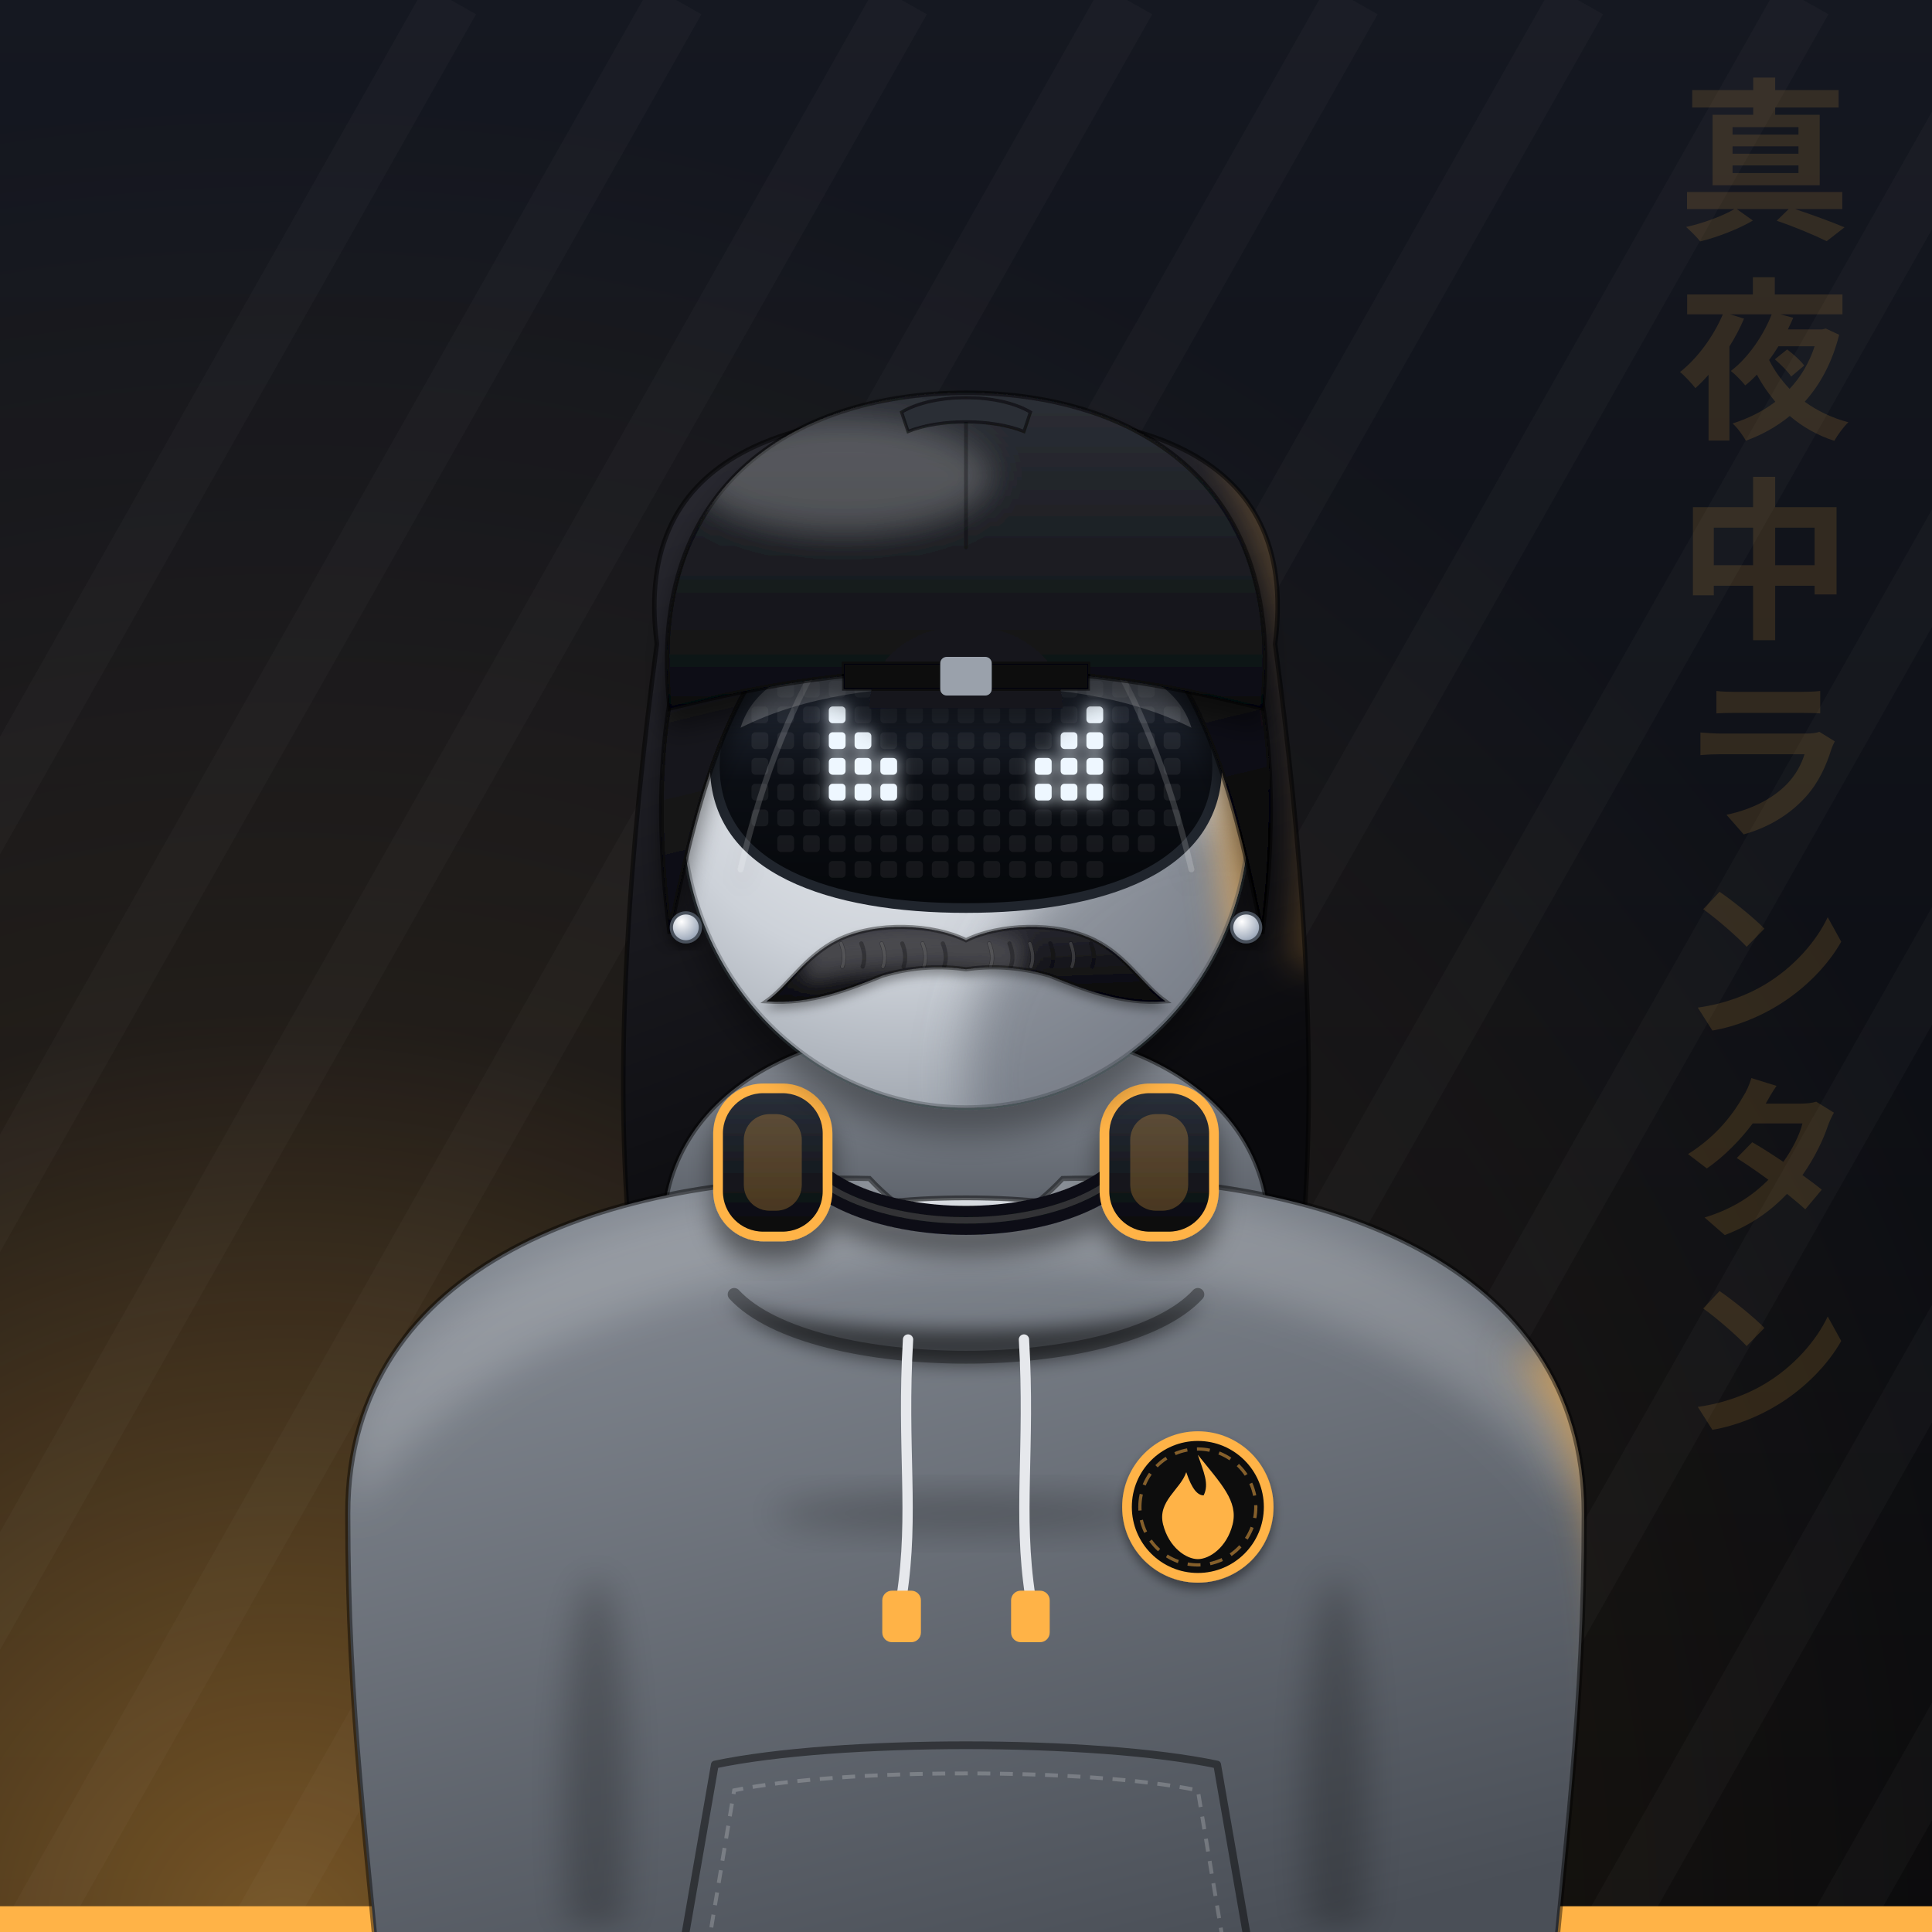
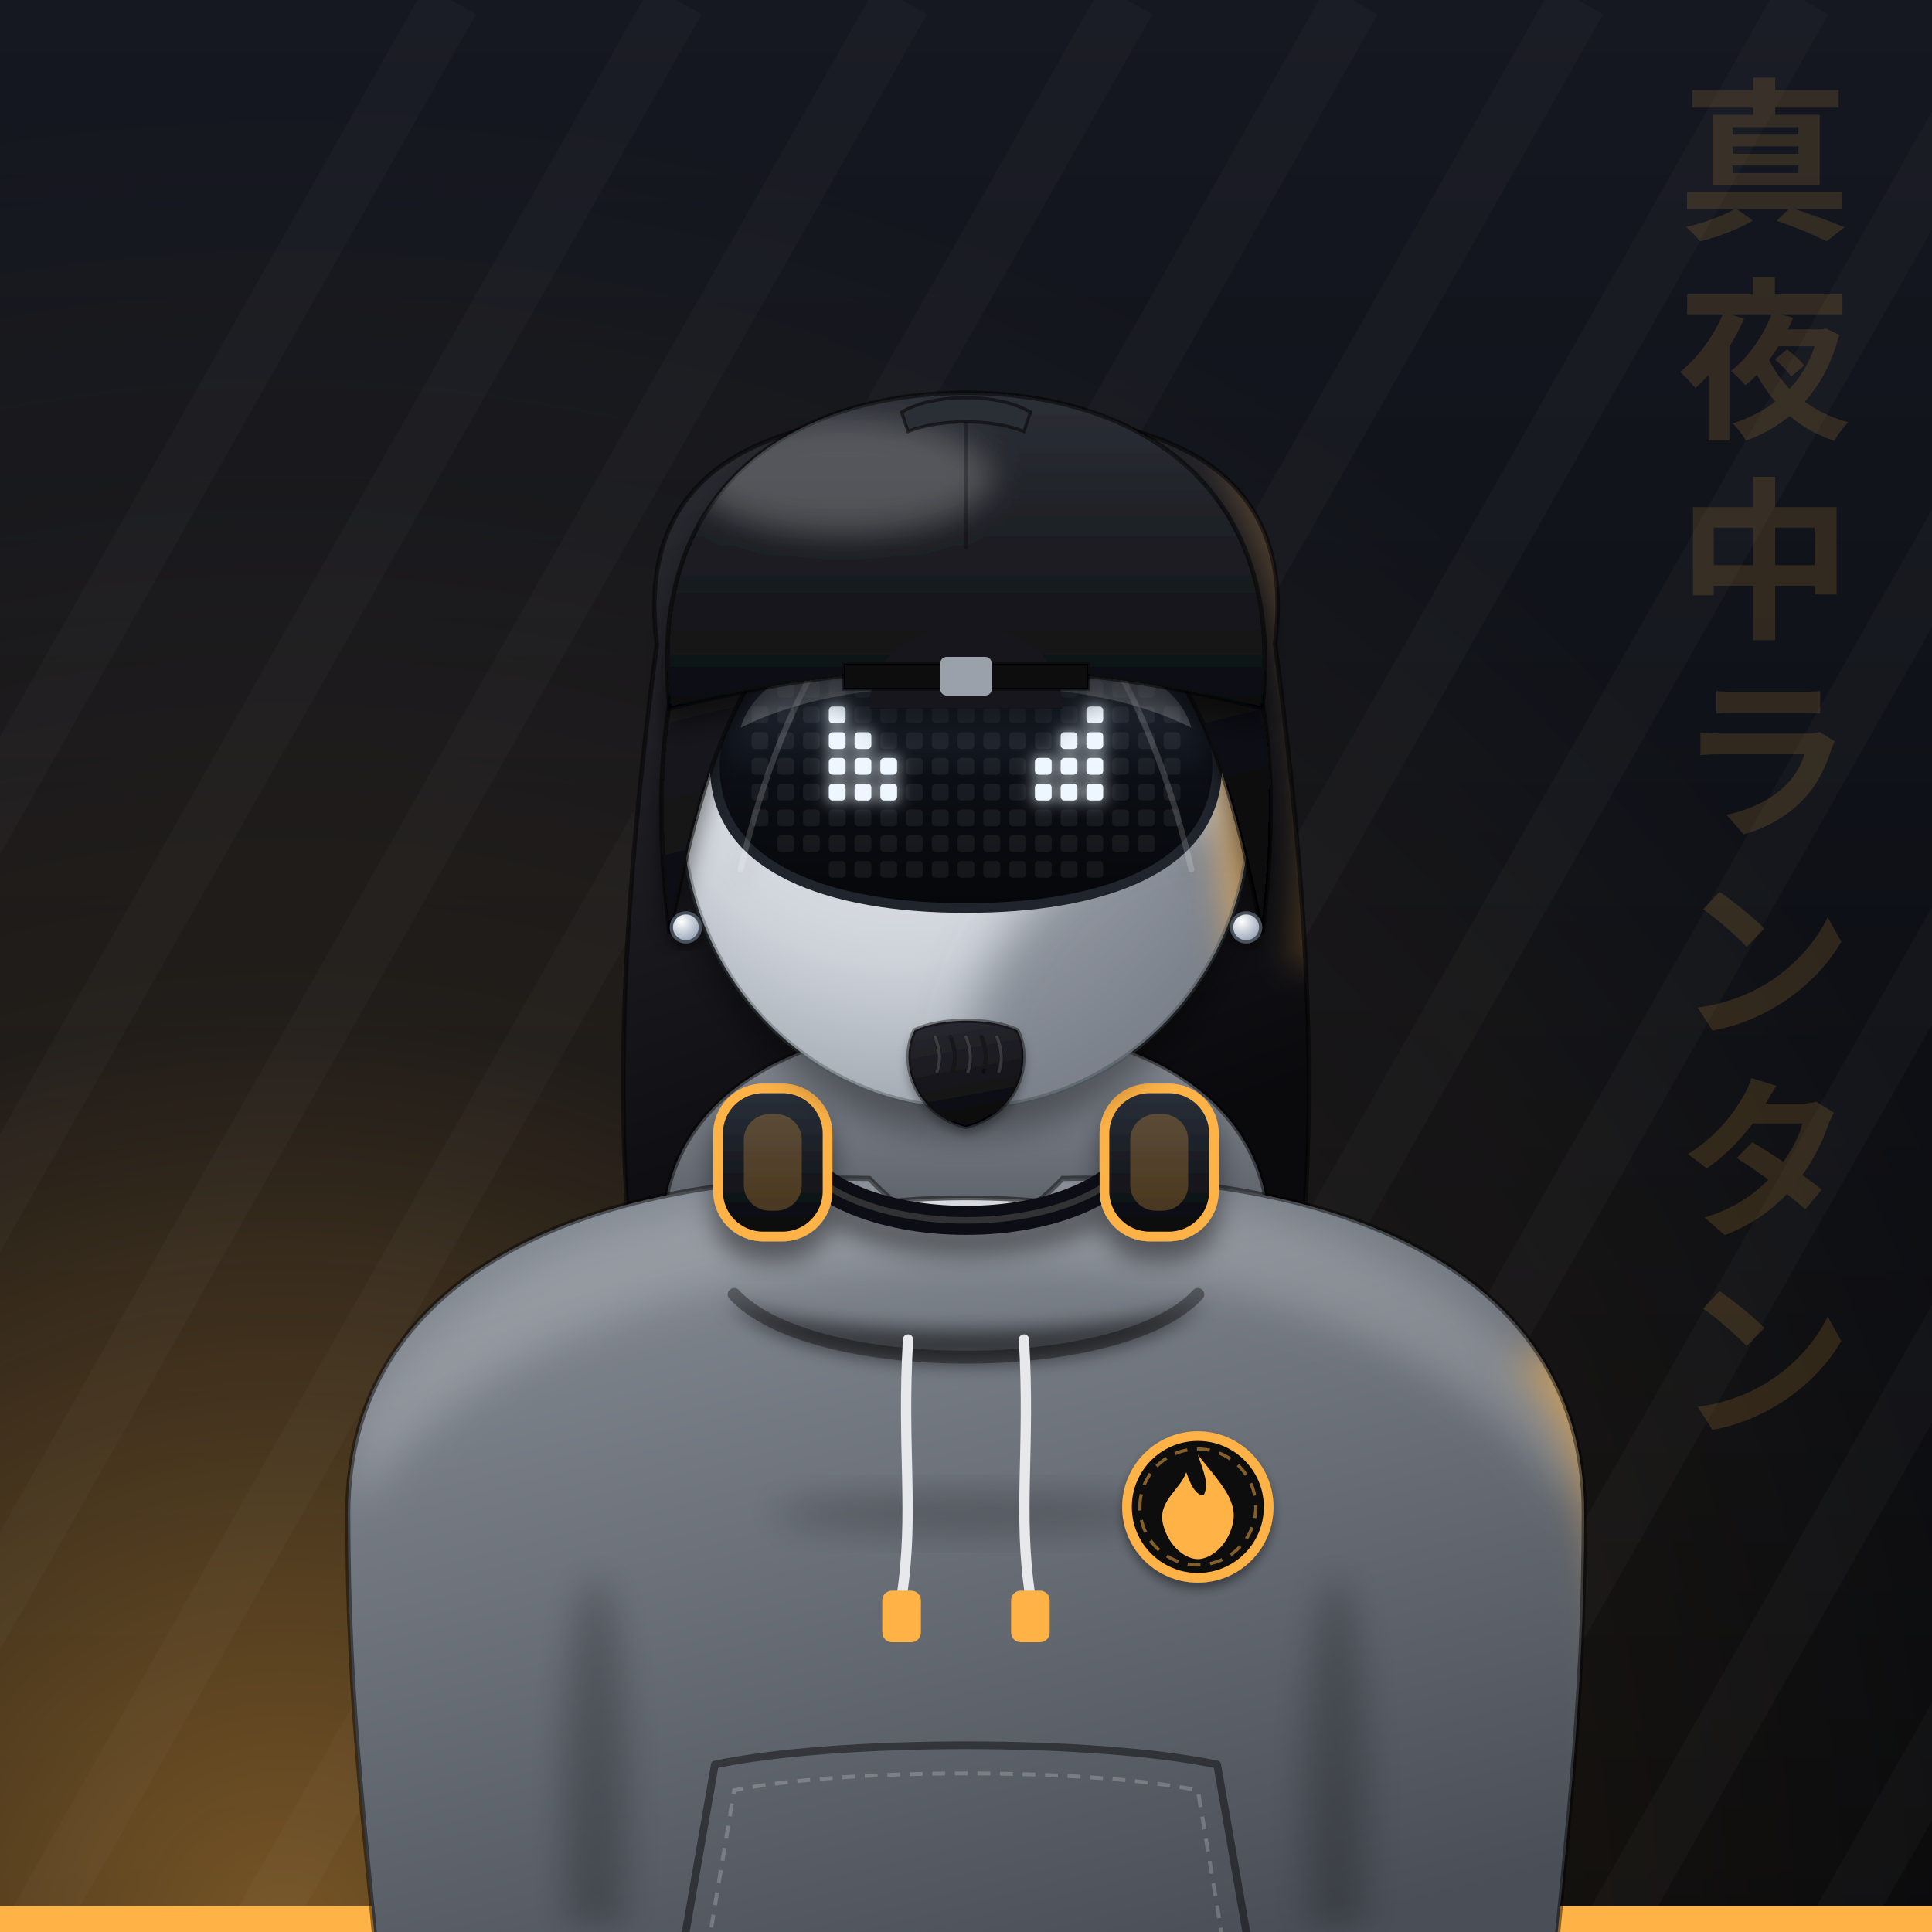
<svg xmlns="http://www.w3.org/2000/svg" viewBox="0 0 600 600" width="600" height="600">
  <defs>
    <linearGradient id="lg00001" x1="0" y1="0" x2="0" y2="1">
      <stop offset="0" stop-color="#151821" stop-opacity="1" />
      <stop offset="1" stop-color="#07080b" stop-opacity="1" />
    </linearGradient>
    <radialGradient id="rg00002" cx="0.15" cy="1" r="0.95">
      <stop offset="0" stop-color="#ffb347" stop-opacity="0.45" />
      <stop offset="0.5" stop-color="#ffb347" stop-opacity="0.08" />
      <stop offset="1" stop-color="#ffb347" stop-opacity="0" />
    </radialGradient>
    <linearGradient id="lg00003" x1="0" y1="0" x2="0.3" y2="1">
      <stop offset="0" stop-color="#2b2b33" stop-opacity="1" />
      <stop offset="1" stop-color="#0a0a0d" stop-opacity="1" />
    </linearGradient>
    <filter id="b8" x="-50%" y="-50%" width="200%" height="200%">
      <feGaussianBlur stdDeviation="4.8" />
    </filter>
    <clipPath id="cp00005">
      <path d="M204,170 C196,108 250,98 300,98 C350,98 404,108 396,170 C404,230 410,300 404,360 L196,360 C190,300 196,230 204,170 Z" />
    </clipPath>
    <linearGradient id="lg00006" x1="0" y1="0" x2="0.3" y2="1">
      <stop offset="0" stop-color="#2b2b33" stop-opacity="1" />
      <stop offset="1" stop-color="#0a0a0d" stop-opacity="1" />
    </linearGradient>
    <filter id="b5" x="-50%" y="-50%" width="200%" height="200%">
      <feGaussianBlur stdDeviation="3.0" />
    </filter>
    <clipPath id="cp00009">
      <path d="M208,260 C194,150 238,106 300,106 C362,106 406,150 392,260 C384,220 376,190 356,166 C338,150 318,140 300,124 C282,140 262,150 244,166 C224,190 216,220 208,260 Z" />
    </clipPath>
    <filter id="ds00011" x="-30%" y="-30%" width="160%" height="160%">
      <feDropShadow dx="0" dy="5" stdDeviation="3.5" flood-opacity="0.45" />
    </filter>
    <clipPath id="cp00012">
      <path d="M278,296 L322,296 L326,384 L274,384 Z" />
    </clipPath>
    <radialGradient id="rg00013" cx="0.38" cy="0.3" r="0.85">
      <stop offset="0" stop-color="#f6f7f9" stop-opacity="1" />
      <stop offset="0.55" stop-color="#cdd2d9" stop-opacity="1" />
      <stop offset="1" stop-color="#8a919b" stop-opacity="1" />
    </radialGradient>
    <filter id="b6" x="-50%" y="-50%" width="200%" height="200%">
      <feGaussianBlur stdDeviation="3.6" />
    </filter>
    <filter id="b4" x="-50%" y="-50%" width="200%" height="200%">
      <feGaussianBlur stdDeviation="2.4" />
    </filter>
    <filter id="b2" x="-50%" y="-50%" width="200%" height="200%">
      <feGaussianBlur stdDeviation="1.2" />
    </filter>
    <clipPath id="cp00019">
      <path d="M118,480 C118,402 205,372 300,372 C395,372 482,402 482,480 C482,542 476,582 470,640 L130,640 C124,582 118,542 118,480 Z" />
    </clipPath>
    <radialGradient id="rg00020" cx="0.38" cy="0.3" r="0.85">
      <stop offset="0" stop-color="#f6f7f9" stop-opacity="1" />
      <stop offset="0.55" stop-color="#cdd2d9" stop-opacity="1" />
      <stop offset="1" stop-color="#8a919b" stop-opacity="1" />
    </radialGradient>
    <filter id="b26.0" x="-50%" y="-50%" width="200%" height="200%">
      <feGaussianBlur stdDeviation="15.6" />
    </filter>
    <filter id="b20.22222222222222" x="-50%" y="-50%" width="200%" height="200%">
      <feGaussianBlur stdDeviation="12.133" />
    </filter>
    <filter id="b18.2" x="-50%" y="-50%" width="200%" height="200%">
      <feGaussianBlur stdDeviation="10.92" />
    </filter>
    <linearGradient id="lg00025" x1="0" y1="0" x2="0" y2="1">
      <stop offset="0" stop-color="#8a9099" stop-opacity="1" />
      <stop offset="1" stop-color="#4a4f57" stop-opacity="1" />
    </linearGradient>
    <clipPath id="cp00027">
      <path d="M108,470 C108,392 190,364 270,366 Q300,398 330,366 C410,364 492,392 492,470 C492,532 486,572 480,640 L120,640 C114,572 108,532 108,470 Z" />
    </clipPath>
    <linearGradient id="lg00028" x1="0" y1="0" x2="0.35" y2="1">
      <stop offset="0" stop-color="#8a9099" stop-opacity="1" />
      <stop offset="1" stop-color="#4a4f57" stop-opacity="1" />
    </linearGradient>
    <filter id="b10" x="-50%" y="-50%" width="200%" height="200%">
      <feGaussianBlur stdDeviation="6.0" />
    </filter>
    <filter id="b9" x="-50%" y="-50%" width="200%" height="200%">
      <feGaussianBlur stdDeviation="5.4" />
    </filter>
    <filter id="ds00036" x="-30%" y="-30%" width="160%" height="160%">
      <feDropShadow dx="0" dy="2" stdDeviation="1.5" flood-opacity="0.4" />
    </filter>
    <linearGradient id="lg00037" x1="0" y1="0" x2="0" y2="1">
      <stop offset="0" stop-color="#2b313b" stop-opacity="1" />
      <stop offset="1" stop-color="#07080b" stop-opacity="1" />
    </linearGradient>
    <linearGradient id="lg00038" x1="0" y1="0" x2="0" y2="1">
      <stop offset="0" stop-color="#2b313b" stop-opacity="1" />
      <stop offset="1" stop-color="#07080b" stop-opacity="1" />
    </linearGradient>
    <filter id="ds00040" x="-30%" y="-30%" width="160%" height="160%">
      <feDropShadow dx="0" dy="6" stdDeviation="4.0" flood-opacity="0.45" />
    </filter>
    <clipPath id="cp00041">
      <path d="M300,122 C348.6,122 388,166.8 388,222 C388,272.8 348.6,314 300,314 C251.4,314 212,272.8 212,222 C212,166.8 251.4,122 300,122 Z" />
    </clipPath>
    <radialGradient id="rg00042" cx="0.38" cy="0.3" r="0.85">
      <stop offset="0" stop-color="#f6f7f9" stop-opacity="1" />
      <stop offset="0.55" stop-color="#cdd2d9" stop-opacity="1" />
      <stop offset="1" stop-color="#8a919b" stop-opacity="1" />
    </radialGradient>
    <filter id="b12.571428571428571" x="-50%" y="-50%" width="200%" height="200%">
      <feGaussianBlur stdDeviation="7.543" />
    </filter>
    <filter id="b9.777777777777779" x="-50%" y="-50%" width="200%" height="200%">
      <feGaussianBlur stdDeviation="5.867" />
    </filter>
    <filter id="b8.8" x="-50%" y="-50%" width="200%" height="200%">
      <feGaussianBlur stdDeviation="5.28" />
    </filter>
    <filter id="ds00048" x="-30%" y="-30%" width="160%" height="160%">
      <feDropShadow dx="0" dy="8" stdDeviation="5.0" flood-opacity="0.35" />
    </filter>
    <linearGradient id="lg00049" x1="0" y1="0" x2="0.2" y2="1">
      <stop offset="0" stop-color="#2b2b33" stop-opacity="1" />
      <stop offset="1" stop-color="#0a0a0d" stop-opacity="1" />
    </linearGradient>
    <clipPath id="cp00052">
-       <path d="M300,262 C290,257 272,256 260,262 C250,267 245,276 238,281 C252,282 264,277 274,273 C284,270 293,270 300,271 C307,270 316,270 326,273 C336,277 348,282 362,281 C355,276 350,267 340,262 C328,256 310,257 300,262 Z" />
+       <path d="M284,290 C292,286 308,286 316,290 C321,300 316,316 300,320 C284,316 279,300 284,290 Z" />
    </clipPath>
    <filter id="ds00054" x="-30%" y="-30%" width="160%" height="160%">
      <feDropShadow dx="0" dy="2" stdDeviation="1.5" flood-opacity="0.35" />
    </filter>
    <linearGradient id="lg00055" x1="0" y1="0" x2="0" y2="1">
      <stop offset="0" stop-color="#30394a" stop-opacity="1" />
      <stop offset="0.55" stop-color="#0b0e14" stop-opacity="1" />
      <stop offset="1" stop-color="#05070a" stop-opacity="1" />
    </linearGradient>
    <filter id="fxglowled00056f" x="-20%" y="-20%" width="140%" height="140%">
      <feGaussianBlur stdDeviation="2.5" result="b" />
      <feMerge>
        <feMergeNode in="b" />
        <feMergeNode in="SourceGraphic" />
      </feMerge>
    </filter>
    <clipPath id="cp00057">
      <path d="M222,208 C222,176 258,164 300,164 C342,164 378,176 378,208 C378,240 342,252 300,252 C258,252 222,240 222,208 Z" />
    </clipPath>
    <radialGradient id="rg00058" cx="0.35" cy="0.3" r="0.7">
      <stop offset="0" stop-color="#ffffff" stop-opacity="1" />
      <stop offset="1" stop-color="#9aa6b8" stop-opacity="1" />
    </radialGradient>
    <radialGradient id="rg00059" cx="0.35" cy="0.3" r="0.7">
      <stop offset="0" stop-color="#ffffff" stop-opacity="1" />
      <stop offset="1" stop-color="#9aa6b8" stop-opacity="1" />
    </radialGradient>
    <filter id="ds00061" x="-30%" y="-30%" width="160%" height="160%">
      <feDropShadow dx="0" dy="2" stdDeviation="1.5" flood-opacity="0.4" />
    </filter>
    <linearGradient id="lg00062" x1="0" y1="0" x2="0" y2="1">
      <stop offset="0" stop-color="#2c2f36" stop-opacity="1" />
      <stop offset="1" stop-color="#0c0d10" stop-opacity="1" />
    </linearGradient>
    <clipPath id="cp00063">
      <path d="M208,190 C200,118 250,92 300,92 C350,92 400,118 392,190 C360,182 334,178 300,178 C266,178 240,182 208,190 Z" />
    </clipPath>
    <filter id="ds00066" x="-30%" y="-30%" width="160%" height="160%">
      <feDropShadow dx="0" dy="6" stdDeviation="4.0" flood-opacity="0.45" />
    </filter>
  </defs>
  <g id="Hintergrund">
    <rect width="600" height="600" fill="url(#lg00001)" />
    <rect width="600" height="600" fill="url(#rg00002)" />
    <path d="M-200,600 L140,0" stroke="#ffffff" stroke-opacity=".025" stroke-width="18" />
    <path d="M-130,600 L210,0" stroke="#ffffff" stroke-opacity=".025" stroke-width="18" />
    <path d="M-60,600 L280,0" stroke="#ffffff" stroke-opacity=".025" stroke-width="18" />
    <path d="M10,600 L350,0" stroke="#ffffff" stroke-opacity=".025" stroke-width="18" />
    <path d="M80,600 L420,0" stroke="#ffffff" stroke-opacity=".025" stroke-width="18" />
    <path d="M150,600 L490,0" stroke="#ffffff" stroke-opacity=".025" stroke-width="18" />
    <path d="M220,600 L560,0" stroke="#ffffff" stroke-opacity=".025" stroke-width="18" />
    <path d="M290,600 L630,0" stroke="#ffffff" stroke-opacity=".025" stroke-width="18" />
    <path d="M360,600 L700,0" stroke="#ffffff" stroke-opacity=".025" stroke-width="18" />
    <path d="M430,600 L770,0" stroke="#ffffff" stroke-opacity=".025" stroke-width="18" />
    <path d="M500,600 L840,0" stroke="#ffffff" stroke-opacity=".025" stroke-width="18" />
    <path d="M570,600 L910,0" stroke="#ffffff" stroke-opacity=".025" stroke-width="18" />
    <path d="M640,600 L980,0" stroke="#ffffff" stroke-opacity=".025" stroke-width="18" />
    <path d="M710,600 L1050,0" stroke="#ffffff" stroke-opacity=".025" stroke-width="18" />
    <text x="548" y="70" text-anchor="middle" font-size="54" font-weight="700" font-family="Yu Gothic, Meiryo, Noto Sans JP, sans-serif" fill="#ffb347" fill-opacity=".14">真</text>
    <text x="548" y="132" text-anchor="middle" font-size="54" font-weight="700" font-family="Yu Gothic, Meiryo, Noto Sans JP, sans-serif" fill="#ffb347" fill-opacity=".14">夜</text>
    <text x="548" y="194" text-anchor="middle" font-size="54" font-weight="700" font-family="Yu Gothic, Meiryo, Noto Sans JP, sans-serif" fill="#ffb347" fill-opacity=".14">中</text>
    <text x="548" y="256" text-anchor="middle" font-size="54" font-weight="700" font-family="Yu Gothic, Meiryo, Noto Sans JP, sans-serif" fill="#ffb347" fill-opacity=".14">ラ</text>
    <text x="548" y="318" text-anchor="middle" font-size="54" font-weight="700" font-family="Yu Gothic, Meiryo, Noto Sans JP, sans-serif" fill="#ffb347" fill-opacity=".14">ン</text>
    <text x="548" y="380" text-anchor="middle" font-size="54" font-weight="700" font-family="Yu Gothic, Meiryo, Noto Sans JP, sans-serif" fill="#ffb347" fill-opacity=".14">タ</text>
    <text x="548" y="442" text-anchor="middle" font-size="54" font-weight="700" font-family="Yu Gothic, Meiryo, Noto Sans JP, sans-serif" fill="#ffb347" fill-opacity=".14">ン</text>
    <rect y="592" width="600" height="8" fill="#ffb347" />
  </g>
  <g id="Haare_hinten" transform="translate(0,30)">
    <path d="M204,170 C196,108 250,98 300,98 C350,98 404,108 396,170 C404,230 410,300 404,360 L196,360 C190,300 196,230 204,170 Z" fill="url(#lg00003)" />
    <g clip-path="url(#cp00005)">
      <path id="fxblur00004" d="M376,110 C404,160 408,220 400,270 L430,270 L430,100 Z" fill="#ffb347" opacity="0.22" filter="url(#b8)" />
    </g>
    <path d="M204,170 C196,108 250,98 300,98 C350,98 404,108 396,170 C404,230 410,300 404,360 L196,360 C190,300 196,230 204,170 Z" fill="none" stroke="#000" stroke-opacity="0.5" stroke-width="1.4" />
  </g>
  <g id="Koerper">
    <path d="M278,296 L322,296 L326,384 L274,384 Z" fill="url(#rg00013)" />
    <g clip-path="url(#cp00012)">
      <path id="fxblur00014" d="M323.4,342.6 C336.3,342.6 346.8,359.2 346.8,379.6 C346.8,400 336.3,416.6 323.4,416.6 C310.5,416.6 300,400 300,379.6 C300,359.2 310.5,342.6 323.4,342.6 Z" fill="#5b626d" opacity="0.55" filter="url(#b6)" />
      <path id="fxblur00015" d="M291.7,307.4 C297.4,307.4 302.1,312.6 302.1,318.9 C302.1,325.2 297.4,330.3 291.7,330.3 C285.9,330.3 281.3,325.2 281.3,318.9 C281.3,312.6 285.9,307.4 291.7,307.4 Z" fill="#ffffff" opacity="0.9" filter="url(#b4)" />
      <path id="fxblur00016" d="M289.6,310.1 C291.3,310.1 292.7,311.7 292.7,313.6 C292.7,315.5 291.3,317.1 289.6,317.1 C287.9,317.1 286.5,315.5 286.5,313.6 C286.5,311.7 287.9,310.1 289.6,310.1 Z" fill="#ffffff" opacity="1" filter="url(#b2)" />
      <path id="fxblur00017" d="M330.2,291.6 C334.2,291.6 337.4,311.3 337.4,335.6 C337.4,359.9 334.2,379.6 330.2,379.6 C326.1,379.6 322.9,359.9 322.9,335.6 C322.9,311.3 326.1,291.6 330.2,291.6 Z" fill="#ffb347" opacity="0.55" filter="url(#b4)" />
    </g>
    <path d="M278,296 L322,296 L326,384 L274,384 Z" fill="none" stroke="#3a3f47" stroke-opacity=".35" stroke-width="1.5" />
    <path id="fxblur00018" d="M300,332 C319.9,332 336,338.3 336,346 C336,353.7 319.9,360 300,360 C280.1,360 264,353.7 264,346 C264,338.3 280.1,332 300,332 Z" fill="#3a3f47" opacity="0.6" filter="url(#b6)" />
    <path d="M118,480 C118,402 205,372 300,372 C395,372 482,402 482,480 C482,542 476,582 470,640 L130,640 C124,582 118,542 118,480 Z" fill="url(#rg00020)" />
    <g clip-path="url(#cp00019)">
      <path id="fxblur00021" d="M463.8,514 C554.3,514 627.6,564.4 627.6,626.6 C627.6,688.8 554.3,739.2 463.8,739.2 C373.3,739.2 300,688.8 300,626.6 C300,564.4 373.3,514 463.8,514 Z" fill="#5b626d" opacity="0.55" filter="url(#b26.0)" />
      <path id="fxblur00022" d="M241.8,406.8 C282,406.8 314.6,422.4 314.6,441.7 C314.6,460.9 282,476.5 241.8,476.5 C201.6,476.5 169,460.9 169,441.7 C169,422.4 201.6,406.8 241.8,406.8 Z" fill="#ffffff" opacity="0.9" filter="url(#b20.22222222222222)" />
      <path id="fxblur00023" d="M227.2,414.9 C239.3,414.9 249,419.7 249,425.6 C249,431.5 239.3,436.3 227.2,436.3 C215.1,436.3 205.4,431.5 205.4,425.6 C205.4,419.7 215.1,414.9 227.2,414.9 Z" fill="#ffffff" opacity="1" filter="url(#b2)" />
      <path id="fxblur00024" d="M511.1,358.6 C539.3,358.6 562.1,418.6 562.1,492.6 C562.1,566.6 539.3,626.6 511.1,626.6 C483,626.6 460.2,566.6 460.2,492.6 C460.2,418.6 483,358.6 511.1,358.6 Z" fill="#ffb347" opacity="0.55" filter="url(#b18.2)" />
    </g>
    <path d="M118,480 C118,402 205,372 300,372 C395,372 482,402 482,480 C482,542 476,582 470,640 L130,640 C124,582 118,542 118,480 Z" fill="none" stroke="#3a3f47" stroke-opacity=".35" stroke-width="1.5" />
  </g>
  <g id="Oberteil">
    <path d="M208,400 C196,350 236,318 300,318 C364,318 404,350 392,400 C370,380 338,372 300,372 C262,372 230,380 208,400 Z" fill="url(#lg00025)" stroke="#000" stroke-opacity=".45" stroke-width="1.5" />
    <path id="fxblur00026" d="M230,392 C250,376 350,376 370,392 C350,386 250,386 230,392 Z" fill="#000" opacity="0.5" filter="url(#b4)" />
    <path d="M108,470 C108,392 190,364 270,366 Q300,398 330,366 C410,364 492,392 492,470 C492,532 486,572 480,640 L120,640 C114,572 108,532 108,470 Z" fill="url(#lg00028)" />
    <g clip-path="url(#cp00027)">
      <path id="fxblur00029" d="M110,470 C150,410 230,392 300,392 C370,392 450,410 490,470 L490,440 C450,380 370,366 300,366 C230,366 150,380 110,440 Z" fill="#ffffff" opacity="0.175" filter="url(#b10)" />
      <path id="fxblur00030" d="M185,490 C190.5,490 195,521.3 195,560 C195,598.7 190.5,630 185,630 C179.5,630 175,598.7 175,560 C175,521.3 179.5,490 185,490 Z" fill="#000000" opacity="0.22" filter="url(#b9)" />
      <path id="fxblur00031" d="M415,490 C420.5,490 425,521.3 425,560 C425,598.7 420.5,630 415,630 C409.5,630 405,598.7 405,560 C405,521.3 409.5,490 415,490 Z" fill="#000000" opacity="0.22" filter="url(#b9)" />
      <path id="fxblur00032" d="M300,464 C333.1,464 360,466.7 360,470 C360,473.3 333.1,476 300,476 C266.9,476 240,473.3 240,470 C240,466.7 266.9,464 300,464 Z" fill="#000000" opacity="0.22" filter="url(#b9)" />
      <path id="fxblur00033" d="M470,420 C510,470 505,560 490,640 L520,640 L520,420 Z" fill="#ffb347" opacity="0.6" filter="url(#b10)" />
    </g>
    <path d="M108,470 C108,392 190,364 270,366 Q300,398 330,366 C410,364 492,392 492,470 C492,532 486,572 480,640 L120,640 C114,572 108,532 108,470 Z" fill="none" stroke="#000" stroke-opacity=".45" stroke-width="1.6" />
    <path id="fxblur00034" d="M226,404 C250,430 350,430 374,404 C350,416 250,416 226,404 Z" fill="#000" opacity="0.55" filter="url(#b5)" />
    <path d="M228,402 C252,428 348,428 372,402" fill="none" stroke="#000" stroke-opacity="0.35" stroke-width="4" stroke-linecap="round" stroke-linejoin="round" />
    <path d="M282,416 C280,450 284,470 280,496" fill="none" stroke="#e6e8ec" stroke-opacity="1" stroke-width="3.2" stroke-linecap="round" stroke-linejoin="round" />
    <path d="M318,416 C320,450 316,470 320,496" fill="none" stroke="#e6e8ec" stroke-opacity="1" stroke-width="3.2" stroke-linecap="round" stroke-linejoin="round" />
    <rect x="274" y="494" width="12" height="16" rx="3" fill="#ffb347" />
    <rect x="314" y="494" width="12" height="16" rx="3" fill="#ffb347" />
    <path d="M206,640 L222,548 C260,540 340,540 378,548 L394,640" fill="none" stroke="#000" stroke-opacity="0.45" stroke-width="2.4" stroke-linecap="round" stroke-linejoin="round" />
    <path d="M214,640 L228,556 C262,549 338,549 372,556 L386,640" fill="none" stroke="#fff" stroke-opacity="0.2" stroke-width="1.2" stroke-dasharray="4 3" />
  </g>
  <g id="Abzeichen">
    <g id="fxds00035" filter="url(#ds00036)">
      <circle cx="372" cy="468" r="22" fill="#0b0d11" stroke="#ffb347" stroke-width="3" />
      <path d="M0,-9 C4,-4 7,-1 6,3 C5,7 2,9 0,9 C-2,9 -5,7 -6,3 C-7,-1 -3,-3 -2,-6 C-1,-3 0,-2 1,-2 C2,-4 1,-6 0,-9 Z" transform="translate(372 468) scale(1.8)" fill="#ffb347" fill-rule="evenodd" />
      <path d="M354,468 a18,18 0 1 1 36,0 a18,18 0 1 1 -36,0" fill="none" stroke="#ffb347" stroke-opacity="0.5" stroke-width="1" stroke-dasharray="4 3" />
    </g>
  </g>
  <g id="Hals">
    <g id="fxds00039" filter="url(#ds00040)">
      <path d="M244,352 C254,388 346,388 356,352" fill="none" stroke="#0d0f13" stroke-opacity="1" stroke-width="9" stroke-linecap="round" stroke-linejoin="round" />
      <path d="M244,352 C254,388 346,388 356,352" fill="none" stroke="#ffffff" stroke-opacity="0.15" stroke-width="2" stroke-linecap="round" stroke-linejoin="round" />
      <rect x="223" y="338" width="34" height="46" rx="14" fill="url(#lg00037)" stroke="#ffb347" stroke-width="3" />
      <rect x="231" y="346" width="18" height="30" rx="8" fill="#ffb347" fill-opacity=".25" />
      <rect x="343" y="338" width="34" height="46" rx="14" fill="url(#lg00038)" stroke="#ffb347" stroke-width="3" />
      <rect x="351" y="346" width="18" height="30" rx="8" fill="#ffb347" fill-opacity=".25" />
    </g>
  </g>
  <g id="Kopf" transform="translate(0,30)">
    <g id="fxds00047" filter="url(#ds00048)">
      <path d="M300,122 C348.6,122 388,166.8 388,222 C388,272.8 348.6,314 300,314 C251.4,314 212,272.8 212,222 C212,166.8 251.4,122 300,122 Z" fill="url(#rg00042)" />
      <g clip-path="url(#cp00041)">
        <path id="fxblur00043" d="M379.2,223.8 C422.9,223.8 458.4,259.9 458.4,304.4 C458.4,348.9 422.9,385 379.2,385 C335.5,385 300,348.9 300,304.4 C300,259.9 335.5,223.8 379.2,223.8 Z" fill="#5b626d" opacity="0.55" filter="url(#b12.571428571428571)" />
        <path id="fxblur00044" d="M271.8,147 C291.3,147 307,158.1 307,171.9 C307,185.7 291.3,196.9 271.8,196.9 C252.4,196.9 236.6,185.7 236.6,171.9 C236.6,158.1 252.4,147 271.8,147 Z" fill="#ffffff" opacity="0.9" filter="url(#b9.777777777777779)" />
        <path id="fxblur00045" d="M264.8,152.7 C270.6,152.7 275.4,156.2 275.4,160.4 C275.4,164.6 270.6,168.1 264.8,168.1 C259,168.1 254.2,164.6 254.2,160.4 C254.2,156.2 259,152.7 264.8,152.7 Z" fill="#ffffff" opacity="1" filter="url(#b2)" />
        <path id="fxblur00046" d="M402.1,112.4 C415.7,112.4 426.7,155.4 426.7,208.4 C426.7,261.4 415.7,304.4 402.1,304.4 C388.5,304.4 377.4,261.4 377.4,208.4 C377.4,155.4 388.5,112.4 402.1,112.4 Z" fill="#ffb347" opacity="0.55" filter="url(#b8.8)" />
      </g>
      <path d="M300,122 C348.6,122 388,166.8 388,222 C388,272.8 348.6,314 300,314 C251.4,314 212,272.8 212,222 C212,166.8 251.4,122 300,122 Z" fill="none" stroke="#3a3f47" stroke-opacity=".35" stroke-width="1.5" />
    </g>
  </g>
  <g id="Bart" transform="translate(0,30)">
    <g id="fxds00053" filter="url(#ds00054)">
-       <path d="M300,262 C290,257 272,256 260,262 C250,267 245,276 238,281 C252,282 264,277 274,273 C284,270 293,270 300,271 C307,270 316,270 326,273 C336,277 348,282 362,281 C355,276 350,267 340,262 C328,256 310,257 300,262 Z" fill="url(#lg00049)" />
+       <path d="M284,290 C292,286 308,286 316,290 C321,300 316,316 300,320 C284,316 279,300 284,290 Z" fill="url(#lg00049)" />
      <g clip-path="url(#cp00052)">
        <path id="fxblur00050" d="M250,262 C270,256 300,256 318,262 L318,276 C300,270 270,270 250,276 Z" fill="#ffffff" opacity="0.18" filter="url(#b5)" />
        <path id="fxblur00051" d="M372,214 C398,246 394,290 360,320 L420,330 L420,200 Z" fill="#ffb347" opacity="0.28" filter="url(#b8)" />
-         <path d="M261.2,263 q1.6,4 0.4,7.2" fill="none" stroke="#000" stroke-opacity="0.28" stroke-width="1.3" stroke-linecap="round" stroke-linejoin="round" />
-         <path d="M267.5,263 q1.6,4 0.4,7.2" fill="none" stroke="#000" stroke-opacity="0.28" stroke-width="1.3" stroke-linecap="round" stroke-linejoin="round" />
-         <path d="M273.8,263 q1.6,4 0.4,7.2" fill="none" stroke="#000" stroke-opacity="0.28" stroke-width="1.3" stroke-linecap="round" stroke-linejoin="round" />
-         <path d="M280.2,263 q1.6,4 0.4,7.2" fill="none" stroke="#000" stroke-opacity="0.28" stroke-width="1.3" stroke-linecap="round" stroke-linejoin="round" />
-         <path d="M286.5,263 q1.6,4 0.4,7.2" fill="none" stroke="#000" stroke-opacity="0.28" stroke-width="1.3" stroke-linecap="round" stroke-linejoin="round" />
-         <path d="M292.8,263 q1.6,4 0.4,7.2" fill="none" stroke="#000" stroke-opacity="0.28" stroke-width="1.3" stroke-linecap="round" stroke-linejoin="round" />
-         <path d="M307.2,263 q1.6,4 0.4,7.2" fill="none" stroke="#000" stroke-opacity="0.28" stroke-width="1.3" stroke-linecap="round" stroke-linejoin="round" />
-         <path d="M313.5,263 q1.6,4 0.4,7.2" fill="none" stroke="#000" stroke-opacity="0.28" stroke-width="1.3" stroke-linecap="round" stroke-linejoin="round" />
-         <path d="M319.8,263 q1.6,4 0.4,7.2" fill="none" stroke="#000" stroke-opacity="0.28" stroke-width="1.3" stroke-linecap="round" stroke-linejoin="round" />
-         <path d="M326.2,263 q1.6,4 0.4,7.2" fill="none" stroke="#000" stroke-opacity="0.28" stroke-width="1.3" stroke-linecap="round" stroke-linejoin="round" />
-         <path d="M332.5,263 q1.6,4 0.4,7.2" fill="none" stroke="#000" stroke-opacity="0.28" stroke-width="1.3" stroke-linecap="round" stroke-linejoin="round" />
-         <path d="M338.8,263 q1.6,4 0.4,7.2" fill="none" stroke="#000" stroke-opacity="0.28" stroke-width="1.3" stroke-linecap="round" stroke-linejoin="round" />
-         <path d="M261.2,263 q1.6,4 0.4,7.2" fill="none" stroke="#ffffff" stroke-opacity="0.16" stroke-width="1" stroke-linecap="round" stroke-linejoin="round" />
-         <path d="M273.8,263 q1.6,4 0.4,7.2" fill="none" stroke="#ffffff" stroke-opacity="0.16" stroke-width="1" stroke-linecap="round" stroke-linejoin="round" />
-         <path d="M286.5,263 q1.6,4 0.4,7.2" fill="none" stroke="#ffffff" stroke-opacity="0.16" stroke-width="1" stroke-linecap="round" stroke-linejoin="round" />
-         <path d="M307.2,263 q1.6,4 0.4,7.2" fill="none" stroke="#ffffff" stroke-opacity="0.16" stroke-width="1" stroke-linecap="round" stroke-linejoin="round" />
-         <path d="M319.8,263 q1.6,4 0.4,7.2" fill="none" stroke="#ffffff" stroke-opacity="0.16" stroke-width="1" stroke-linecap="round" stroke-linejoin="round" />
-         <path d="M332.5,263 q1.6,4 0.4,7.2" fill="none" stroke="#ffffff" stroke-opacity="0.16" stroke-width="1" stroke-linecap="round" stroke-linejoin="round" />
+         <path d="M290.4,292 q2.4,6 0.6,10.8" fill="none" stroke="#000" stroke-opacity="0.28" stroke-width="1.3" stroke-linecap="round" stroke-linejoin="round" />
+         <path d="M295.2,292 q2.4,6 0.6,10.8" fill="none" stroke="#000" stroke-opacity="0.28" stroke-width="1.3" stroke-linecap="round" stroke-linejoin="round" />
+         <path d="M300,292 q2.4,6 0.6,10.8" fill="none" stroke="#000" stroke-opacity="0.28" stroke-width="1.3" stroke-linecap="round" stroke-linejoin="round" />
+         <path d="M304.8,292 q2.4,6 0.6,10.8" fill="none" stroke="#000" stroke-opacity="0.28" stroke-width="1.3" stroke-linecap="round" stroke-linejoin="round" />
+         <path d="M309.6,292 q2.4,6 0.6,10.8" fill="none" stroke="#000" stroke-opacity="0.28" stroke-width="1.3" stroke-linecap="round" stroke-linejoin="round" />
+         <path d="M290.4,292 q2.4,6 0.6,10.8" fill="none" stroke="#ffffff" stroke-opacity="0.16" stroke-width="1" stroke-linecap="round" stroke-linejoin="round" />
+         <path d="M300,292 q2.4,6 0.6,10.8" fill="none" stroke="#ffffff" stroke-opacity="0.16" stroke-width="1" stroke-linecap="round" stroke-linejoin="round" />
+         <path d="M309.6,292 q2.4,6 0.6,10.8" fill="none" stroke="#ffffff" stroke-opacity="0.16" stroke-width="1" stroke-linecap="round" stroke-linejoin="round" />
      </g>
-       <path d="M300,262 C290,257 272,256 260,262 C250,267 245,276 238,281 C252,282 264,277 274,273 C284,270 293,270 300,271 C307,270 316,270 326,273 C336,277 348,282 362,281 C355,276 350,267 340,262 C328,256 310,257 300,262 Z" fill="none" stroke="#000" stroke-opacity=".38" stroke-width="1.3" />
+       <path d="M284,290 C292,286 308,286 316,290 C321,300 316,316 300,320 C284,316 279,300 284,290 Z" fill="none" stroke="#000" stroke-opacity=".38" stroke-width="1.3" />
    </g>
  </g>
  <g id="Visier" transform="translate(0,30)">
    <path d="M222,208 C222,176 258,164 300,164 C342,164 378,176 378,208 C378,240 342,252 300,252 C258,252 222,240 222,208 Z" fill="url(#lg00055)" stroke="#20252d" stroke-width="3" />
    <g fill="#ffffff" fill-opacity=".06">
      <rect x="257.4" y="173.4" width="5.2" height="5.2" rx="1.2" />
      <rect x="265.4" y="173.4" width="5.2" height="5.2" rx="1.2" />
      <rect x="273.4" y="173.4" width="5.2" height="5.2" rx="1.2" />
      <rect x="281.4" y="173.4" width="5.2" height="5.2" rx="1.2" />
      <rect x="289.4" y="173.4" width="5.2" height="5.2" rx="1.2" />
      <rect x="297.4" y="173.4" width="5.2" height="5.2" rx="1.2" />
      <rect x="305.4" y="173.4" width="5.2" height="5.2" rx="1.2" />
      <rect x="313.4" y="173.4" width="5.2" height="5.2" rx="1.2" />
      <rect x="321.4" y="173.4" width="5.2" height="5.2" rx="1.2" />
      <rect x="329.4" y="173.4" width="5.2" height="5.2" rx="1.2" />
      <rect x="337.4" y="173.4" width="5.2" height="5.2" rx="1.2" />
      <rect x="241.4" y="181.4" width="5.2" height="5.2" rx="1.2" />
      <rect x="249.4" y="181.4" width="5.2" height="5.2" rx="1.2" />
      <rect x="257.4" y="181.4" width="5.2" height="5.2" rx="1.2" />
      <rect x="265.4" y="181.4" width="5.2" height="5.2" rx="1.2" />
      <rect x="273.4" y="181.4" width="5.2" height="5.2" rx="1.2" />
      <rect x="281.4" y="181.4" width="5.2" height="5.2" rx="1.2" />
      <rect x="289.4" y="181.4" width="5.2" height="5.2" rx="1.2" />
      <rect x="297.4" y="181.4" width="5.2" height="5.2" rx="1.2" />
      <rect x="305.4" y="181.4" width="5.2" height="5.2" rx="1.2" />
      <rect x="313.4" y="181.4" width="5.2" height="5.2" rx="1.2" />
      <rect x="321.4" y="181.4" width="5.2" height="5.2" rx="1.2" />
      <rect x="329.4" y="181.4" width="5.2" height="5.2" rx="1.2" />
      <rect x="337.4" y="181.4" width="5.2" height="5.2" rx="1.2" />
      <rect x="345.4" y="181.4" width="5.2" height="5.2" rx="1.2" />
      <rect x="353.4" y="181.4" width="5.2" height="5.2" rx="1.2" />
      <rect x="233.4" y="189.4" width="5.2" height="5.2" rx="1.2" />
      <rect x="241.4" y="189.4" width="5.2" height="5.2" rx="1.2" />
      <rect x="249.4" y="189.4" width="5.2" height="5.2" rx="1.2" />
      <rect x="257.4" y="189.4" width="5.2" height="5.2" rx="1.2" />
      <rect x="265.4" y="189.4" width="5.2" height="5.2" rx="1.2" />
      <rect x="273.4" y="189.4" width="5.2" height="5.2" rx="1.2" />
      <rect x="281.4" y="189.4" width="5.2" height="5.2" rx="1.2" />
      <rect x="289.4" y="189.4" width="5.2" height="5.2" rx="1.2" />
      <rect x="297.4" y="189.4" width="5.2" height="5.2" rx="1.2" />
      <rect x="305.4" y="189.4" width="5.2" height="5.2" rx="1.2" />
      <rect x="313.4" y="189.4" width="5.2" height="5.2" rx="1.2" />
      <rect x="321.4" y="189.4" width="5.2" height="5.2" rx="1.2" />
      <rect x="329.4" y="189.4" width="5.2" height="5.2" rx="1.2" />
      <rect x="337.4" y="189.4" width="5.2" height="5.2" rx="1.2" />
      <rect x="345.4" y="189.4" width="5.2" height="5.2" rx="1.2" />
      <rect x="353.4" y="189.4" width="5.2" height="5.2" rx="1.2" />
      <rect x="361.4" y="189.4" width="5.2" height="5.2" rx="1.2" />
      <rect x="233.4" y="197.4" width="5.2" height="5.2" rx="1.2" />
      <rect x="241.4" y="197.4" width="5.2" height="5.2" rx="1.2" />
      <rect x="249.4" y="197.4" width="5.2" height="5.2" rx="1.2" />
      <rect x="257.4" y="197.4" width="5.2" height="5.2" rx="1.2" />
      <rect x="265.4" y="197.4" width="5.2" height="5.2" rx="1.2" />
      <rect x="273.4" y="197.4" width="5.2" height="5.2" rx="1.2" />
      <rect x="281.4" y="197.4" width="5.2" height="5.2" rx="1.2" />
      <rect x="289.4" y="197.4" width="5.2" height="5.2" rx="1.2" />
      <rect x="297.4" y="197.4" width="5.2" height="5.2" rx="1.2" />
      <rect x="305.4" y="197.4" width="5.2" height="5.2" rx="1.2" />
      <rect x="313.4" y="197.4" width="5.2" height="5.2" rx="1.2" />
      <rect x="321.4" y="197.4" width="5.2" height="5.2" rx="1.2" />
      <rect x="329.4" y="197.4" width="5.2" height="5.2" rx="1.2" />
      <rect x="337.4" y="197.4" width="5.2" height="5.2" rx="1.2" />
      <rect x="345.4" y="197.4" width="5.2" height="5.2" rx="1.2" />
      <rect x="353.4" y="197.4" width="5.2" height="5.2" rx="1.2" />
      <rect x="361.4" y="197.4" width="5.2" height="5.2" rx="1.2" />
      <rect x="233.4" y="205.4" width="5.2" height="5.2" rx="1.2" />
      <rect x="241.4" y="205.4" width="5.2" height="5.2" rx="1.2" />
      <rect x="249.4" y="205.4" width="5.2" height="5.2" rx="1.2" />
      <rect x="257.4" y="205.4" width="5.2" height="5.2" rx="1.2" />
      <rect x="265.4" y="205.4" width="5.2" height="5.2" rx="1.2" />
      <rect x="273.4" y="205.4" width="5.2" height="5.2" rx="1.2" />
      <rect x="281.4" y="205.4" width="5.2" height="5.2" rx="1.2" />
      <rect x="289.4" y="205.4" width="5.2" height="5.2" rx="1.2" />
      <rect x="297.4" y="205.4" width="5.2" height="5.2" rx="1.2" />
      <rect x="305.4" y="205.4" width="5.2" height="5.2" rx="1.2" />
      <rect x="313.4" y="205.4" width="5.2" height="5.2" rx="1.2" />
      <rect x="321.4" y="205.4" width="5.2" height="5.2" rx="1.2" />
      <rect x="329.4" y="205.4" width="5.2" height="5.2" rx="1.2" />
      <rect x="337.4" y="205.4" width="5.2" height="5.2" rx="1.2" />
      <rect x="345.4" y="205.4" width="5.2" height="5.2" rx="1.2" />
      <rect x="353.4" y="205.4" width="5.2" height="5.2" rx="1.2" />
      <rect x="361.4" y="205.4" width="5.2" height="5.2" rx="1.2" />
      <rect x="233.4" y="213.4" width="5.2" height="5.2" rx="1.2" />
      <rect x="241.4" y="213.4" width="5.2" height="5.2" rx="1.2" />
      <rect x="249.4" y="213.4" width="5.2" height="5.2" rx="1.2" />
      <rect x="257.4" y="213.4" width="5.2" height="5.2" rx="1.2" />
      <rect x="265.4" y="213.4" width="5.2" height="5.2" rx="1.2" />
      <rect x="273.4" y="213.4" width="5.2" height="5.2" rx="1.2" />
      <rect x="281.4" y="213.4" width="5.2" height="5.2" rx="1.2" />
      <rect x="289.4" y="213.4" width="5.2" height="5.2" rx="1.2" />
      <rect x="297.4" y="213.4" width="5.2" height="5.2" rx="1.2" />
      <rect x="305.4" y="213.4" width="5.2" height="5.2" rx="1.2" />
      <rect x="313.4" y="213.4" width="5.2" height="5.2" rx="1.2" />
      <rect x="321.4" y="213.4" width="5.2" height="5.2" rx="1.2" />
      <rect x="329.4" y="213.4" width="5.2" height="5.2" rx="1.2" />
      <rect x="337.4" y="213.4" width="5.2" height="5.2" rx="1.2" />
      <rect x="345.4" y="213.4" width="5.2" height="5.2" rx="1.2" />
      <rect x="353.4" y="213.4" width="5.2" height="5.2" rx="1.2" />
      <rect x="361.4" y="213.4" width="5.2" height="5.2" rx="1.2" />
      <rect x="233.4" y="221.4" width="5.2" height="5.2" rx="1.2" />
      <rect x="241.4" y="221.4" width="5.2" height="5.2" rx="1.2" />
      <rect x="249.4" y="221.4" width="5.2" height="5.2" rx="1.2" />
      <rect x="257.4" y="221.4" width="5.2" height="5.2" rx="1.2" />
      <rect x="265.4" y="221.4" width="5.2" height="5.2" rx="1.2" />
      <rect x="273.4" y="221.4" width="5.2" height="5.2" rx="1.2" />
      <rect x="281.4" y="221.4" width="5.2" height="5.2" rx="1.2" />
      <rect x="289.4" y="221.4" width="5.2" height="5.2" rx="1.2" />
      <rect x="297.4" y="221.4" width="5.2" height="5.2" rx="1.2" />
      <rect x="305.4" y="221.4" width="5.2" height="5.2" rx="1.2" />
      <rect x="313.4" y="221.4" width="5.2" height="5.2" rx="1.2" />
      <rect x="321.4" y="221.4" width="5.2" height="5.2" rx="1.2" />
      <rect x="329.4" y="221.4" width="5.2" height="5.2" rx="1.2" />
      <rect x="337.4" y="221.4" width="5.2" height="5.2" rx="1.2" />
      <rect x="345.4" y="221.4" width="5.2" height="5.2" rx="1.2" />
      <rect x="353.4" y="221.4" width="5.2" height="5.2" rx="1.2" />
      <rect x="361.4" y="221.4" width="5.2" height="5.2" rx="1.2" />
      <rect x="241.4" y="229.4" width="5.2" height="5.2" rx="1.2" />
      <rect x="249.4" y="229.4" width="5.2" height="5.2" rx="1.2" />
      <rect x="257.4" y="229.4" width="5.2" height="5.2" rx="1.2" />
      <rect x="265.4" y="229.4" width="5.2" height="5.2" rx="1.2" />
      <rect x="273.4" y="229.4" width="5.2" height="5.2" rx="1.2" />
      <rect x="281.4" y="229.4" width="5.2" height="5.2" rx="1.2" />
      <rect x="289.4" y="229.4" width="5.2" height="5.2" rx="1.2" />
      <rect x="297.4" y="229.4" width="5.2" height="5.2" rx="1.2" />
      <rect x="305.4" y="229.4" width="5.2" height="5.2" rx="1.2" />
      <rect x="313.4" y="229.4" width="5.2" height="5.2" rx="1.2" />
      <rect x="321.4" y="229.4" width="5.2" height="5.2" rx="1.2" />
      <rect x="329.4" y="229.4" width="5.2" height="5.2" rx="1.2" />
      <rect x="337.4" y="229.4" width="5.2" height="5.2" rx="1.2" />
      <rect x="345.4" y="229.4" width="5.2" height="5.2" rx="1.2" />
      <rect x="353.4" y="229.4" width="5.2" height="5.2" rx="1.2" />
      <rect x="257.4" y="237.4" width="5.2" height="5.2" rx="1.2" />
      <rect x="265.4" y="237.4" width="5.2" height="5.2" rx="1.2" />
      <rect x="273.4" y="237.4" width="5.2" height="5.2" rx="1.2" />
      <rect x="281.4" y="237.4" width="5.2" height="5.2" rx="1.2" />
      <rect x="289.4" y="237.4" width="5.2" height="5.2" rx="1.2" />
      <rect x="297.4" y="237.4" width="5.2" height="5.2" rx="1.2" />
      <rect x="305.4" y="237.4" width="5.2" height="5.2" rx="1.2" />
      <rect x="313.4" y="237.4" width="5.2" height="5.2" rx="1.2" />
      <rect x="321.4" y="237.4" width="5.2" height="5.2" rx="1.2" />
      <rect x="329.4" y="237.4" width="5.2" height="5.2" rx="1.2" />
      <rect x="337.4" y="237.4" width="5.2" height="5.2" rx="1.2" />
    </g>
  </g>
  <g id="Augen" transform="translate(0,30)">
    <g id="fxglowled00056" fill="#eef7ff" filter="url(#fxglowled00056f)">
      <rect x="257.4" y="189.4" width="5.2" height="5.2" rx="1.2" />
      <rect x="337.4" y="189.4" width="5.2" height="5.2" rx="1.2" />
      <rect x="257.4" y="197.4" width="5.2" height="5.2" rx="1.2" />
      <rect x="265.4" y="197.4" width="5.2" height="5.2" rx="1.2" />
      <rect x="329.4" y="197.4" width="5.2" height="5.2" rx="1.2" />
      <rect x="337.4" y="197.4" width="5.2" height="5.2" rx="1.2" />
      <rect x="257.4" y="205.4" width="5.2" height="5.2" rx="1.2" />
      <rect x="265.4" y="205.4" width="5.2" height="5.2" rx="1.2" />
      <rect x="273.4" y="205.4" width="5.2" height="5.2" rx="1.2" />
      <rect x="321.4" y="205.4" width="5.2" height="5.2" rx="1.2" />
      <rect x="329.4" y="205.4" width="5.2" height="5.2" rx="1.2" />
      <rect x="337.4" y="205.4" width="5.2" height="5.2" rx="1.2" />
      <rect x="257.4" y="213.4" width="5.2" height="5.2" rx="1.2" />
      <rect x="265.4" y="213.4" width="5.2" height="5.2" rx="1.2" />
      <rect x="273.4" y="213.4" width="5.2" height="5.2" rx="1.2" />
      <rect x="321.4" y="213.4" width="5.2" height="5.2" rx="1.2" />
      <rect x="329.4" y="213.4" width="5.2" height="5.2" rx="1.2" />
      <rect x="337.4" y="213.4" width="5.2" height="5.2" rx="1.2" />
    </g>
    <g clip-path="url(#cp00057)">
      <path d="M230,196 C236,176 266,170 300,170 C334,170 364,176 370,196 C350,186 326,183 300,183 C274,183 250,186 230,196 Z" fill="#ffffff" fill-opacity=".22" />
    </g>
  </g>
  <g id="Haare" transform="translate(0,30)">
    <g id="fxds00010" filter="url(#ds00011)">
      <path d="M208,260 C194,150 238,106 300,106 C362,106 406,150 392,260 C384,220 376,190 356,166 C338,150 318,140 300,124 C282,140 262,150 244,166 C224,190 216,220 208,260 Z" fill="url(#lg00006)" />
      <g clip-path="url(#cp00009)">
        <path id="fxblur00007" d="M222,150 C252,124 330,116 370,142 L372,154 C330,132 258,138 226,164 Z" fill="#ffffff" opacity="0.3" filter="url(#b5)" />
        <path id="fxblur00008" d="M376,110 C404,160 408,220 400,270 L430,270 L430,100 Z" fill="#ffb347" opacity="0.22" filter="url(#b8)" />
      </g>
      <path d="M208,260 C194,150 238,106 300,106 C362,106 406,150 392,260 C384,220 376,190 356,166 C338,150 318,140 300,124 C282,140 262,150 244,166 C224,190 216,220 208,260 Z" fill="none" stroke="#000" stroke-opacity="0.5" stroke-width="1.4" />
      <path d="M300,108 L300,124" fill="none" stroke="#000" stroke-opacity="0.4" stroke-width="1.6" stroke-linecap="round" stroke-linejoin="round" />
      <path d="M296,128 C270,146 244,180 230,240" fill="none" stroke="#ffffff" stroke-opacity="0.16" stroke-width="1.8" stroke-linecap="round" stroke-linejoin="round" />
      <path d="M304,128 C330,146 356,180 370,240" fill="none" stroke="#ffffff" stroke-opacity="0.16" stroke-width="1.8" stroke-linecap="round" stroke-linejoin="round" />
    </g>
  </g>
  <g id="Ohren" transform="translate(0,30)">
    <g id="fxds00060" filter="url(#ds00061)">
      <circle cx="213" cy="258" r="4.5" fill="url(#rg00058)" stroke="#4a515c" stroke-width="1" />
      <circle cx="387" cy="258" r="4.5" fill="url(#rg00059)" stroke="#4a515c" stroke-width="1" />
    </g>
  </g>
  <g id="Kopfbedeckung" transform="translate(0,30)">
    <g id="fxds00065" filter="url(#ds00066)">
      <path d="M208,190 C200,118 250,92 300,92 C350,92 400,118 392,190 C360,182 334,178 300,178 C266,178 240,182 208,190 Z" fill="url(#lg00062)" stroke="#000" stroke-opacity=".5" stroke-width="1.4" />
      <g clip-path="url(#cp00063)">
        <path id="fxblur00064" d="M262,100 C287.4,100 308,108.1 308,118 C308,127.9 287.4,136 262,136 C236.6,136 216,127.9 216,118 C216,108.1 236.6,100 262,100 Z" fill="#ffffff" opacity="0.22" filter="url(#b8)" />
      </g>
      <path d="M300,94 L300,140" fill="none" stroke="#000" stroke-opacity="0.3" stroke-width="1.2" stroke-linecap="round" stroke-linejoin="round" />
      <path d="M270,190 C270,156 330,156 330,190 Z" fill="#14161b" />
      <path d="M262,176 h76 v8 h-76 z" fill="#0c0d10" stroke="#000" stroke-opacity=".5" />
      <rect x="292" y="174" width="16" height="12" rx="2" fill="#9aa1ab" />
      <path d="M280,98 C290,92 310,92 320,98 L318,104 C308,100 292,100 282,104 Z" fill="#2c2f36" stroke="#000" stroke-opacity=".5" />
    </g>
  </g>
</svg>
